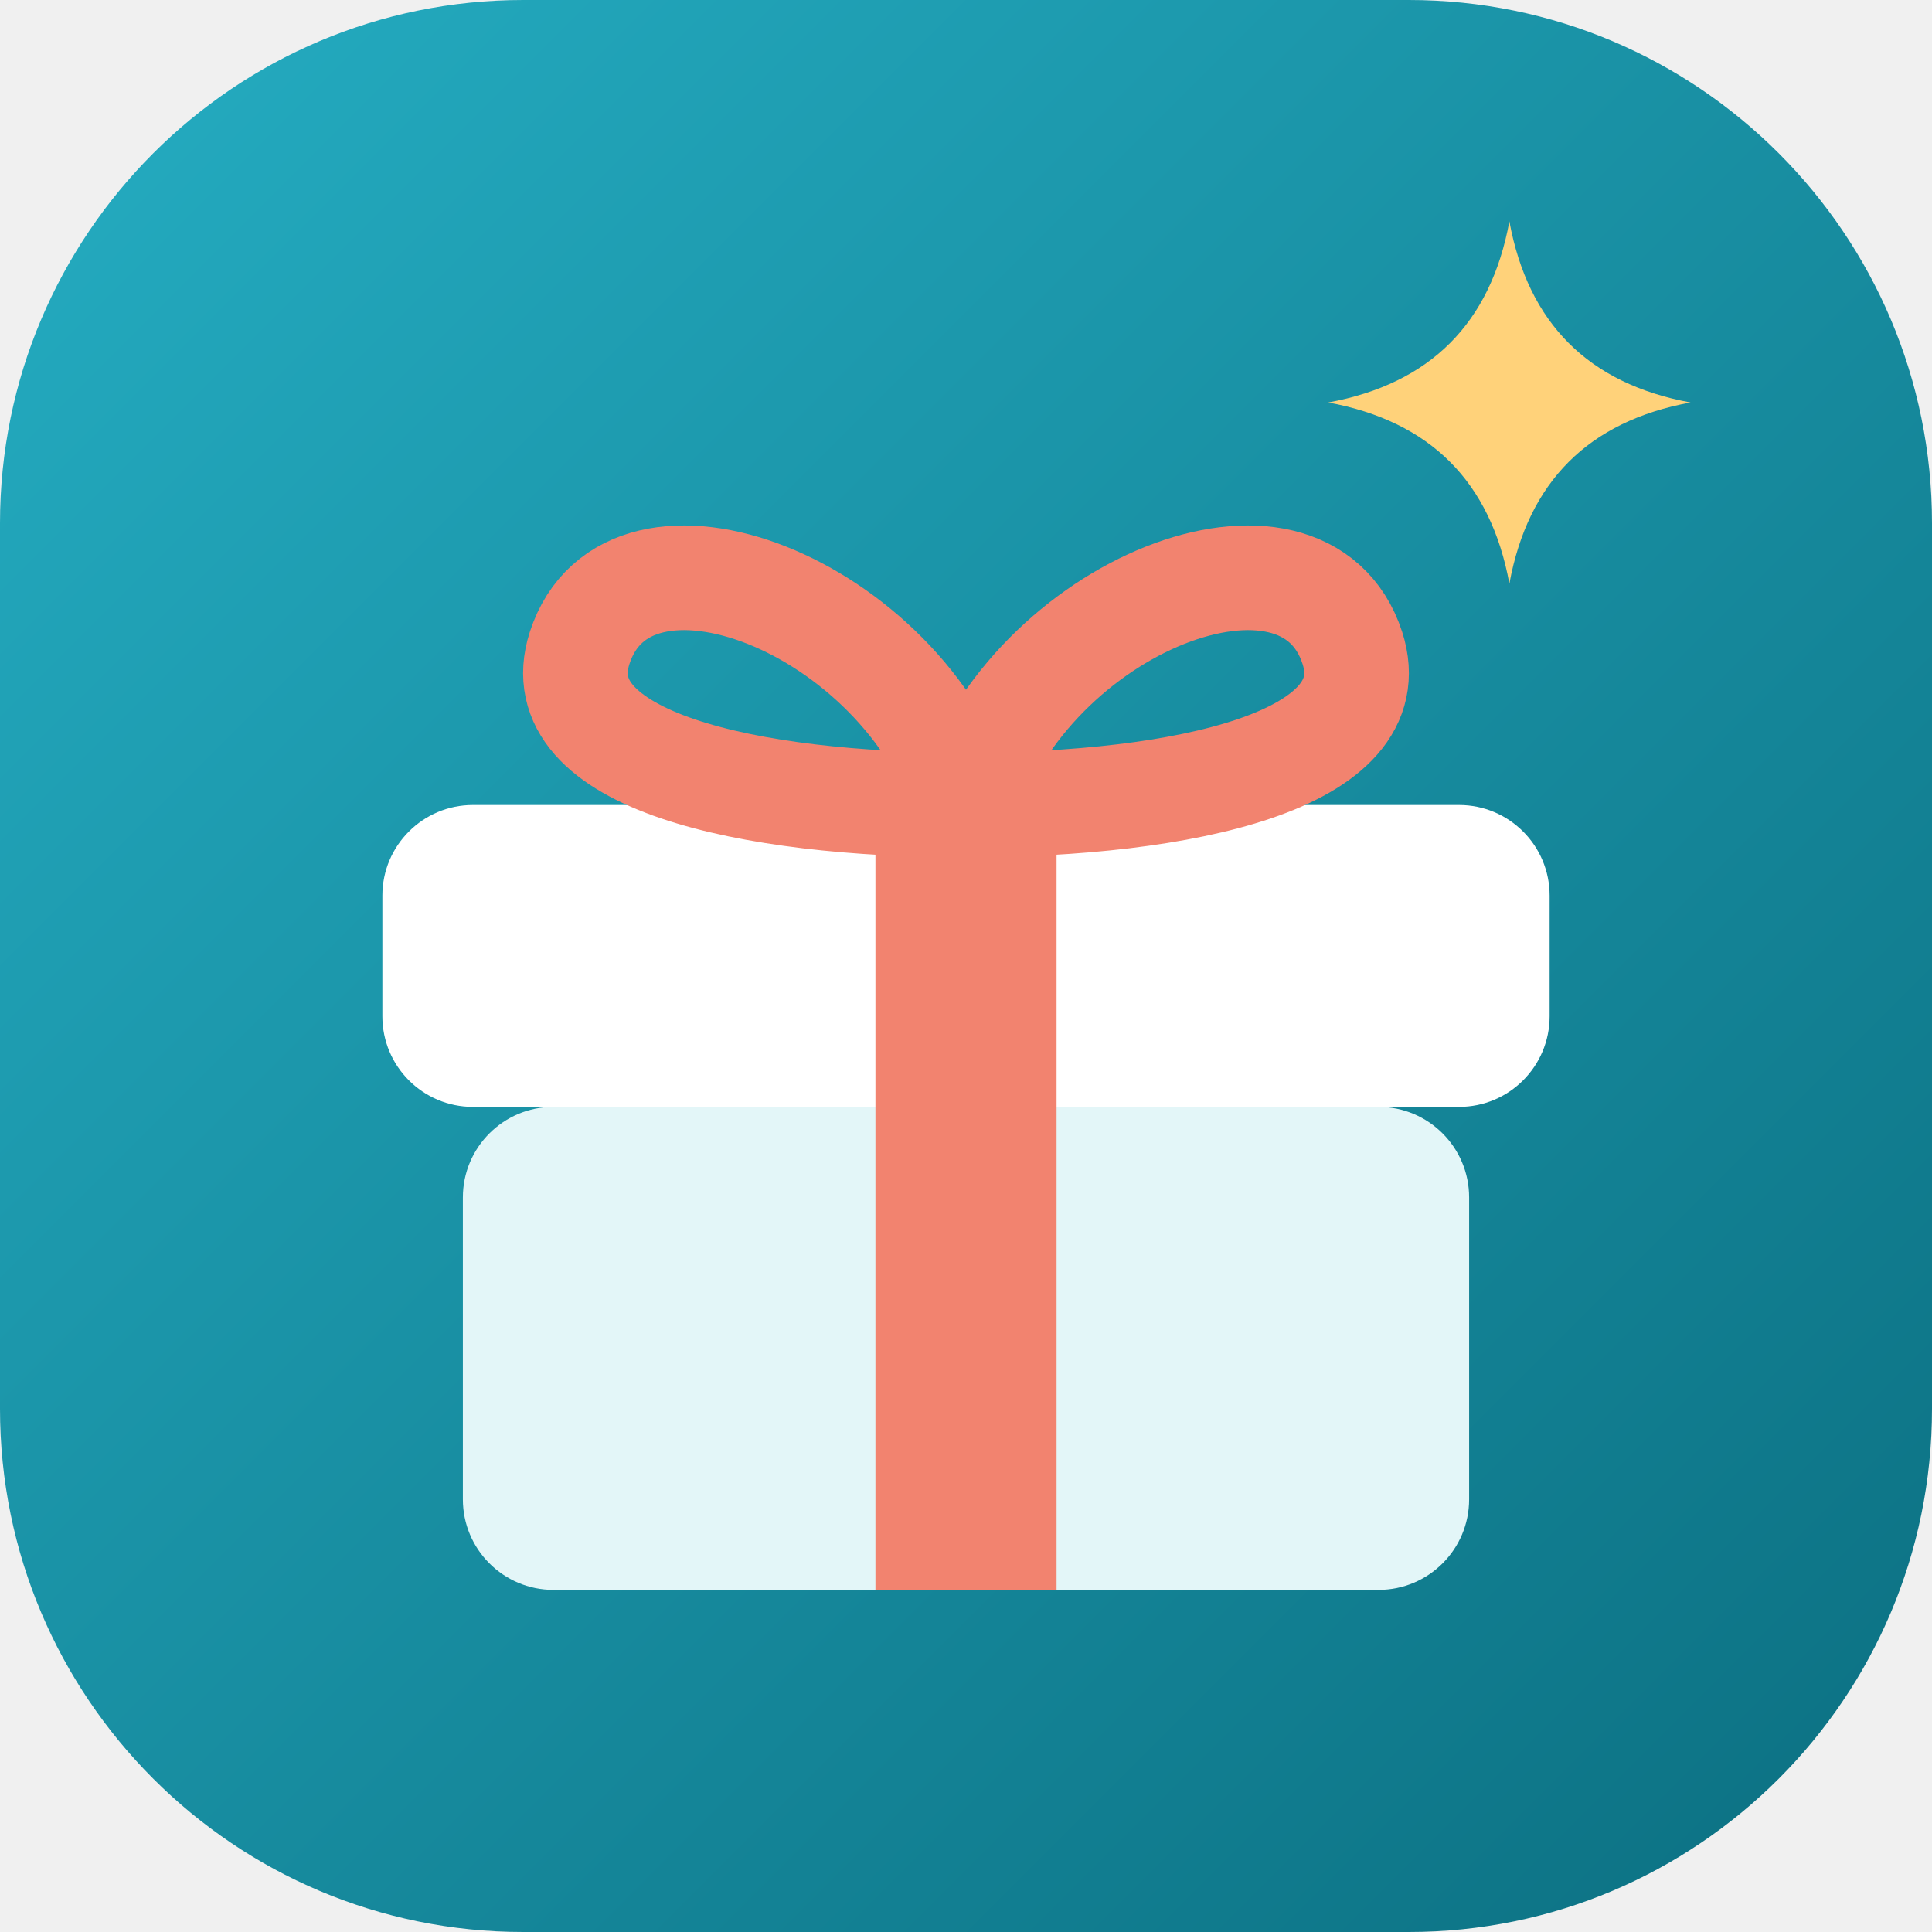
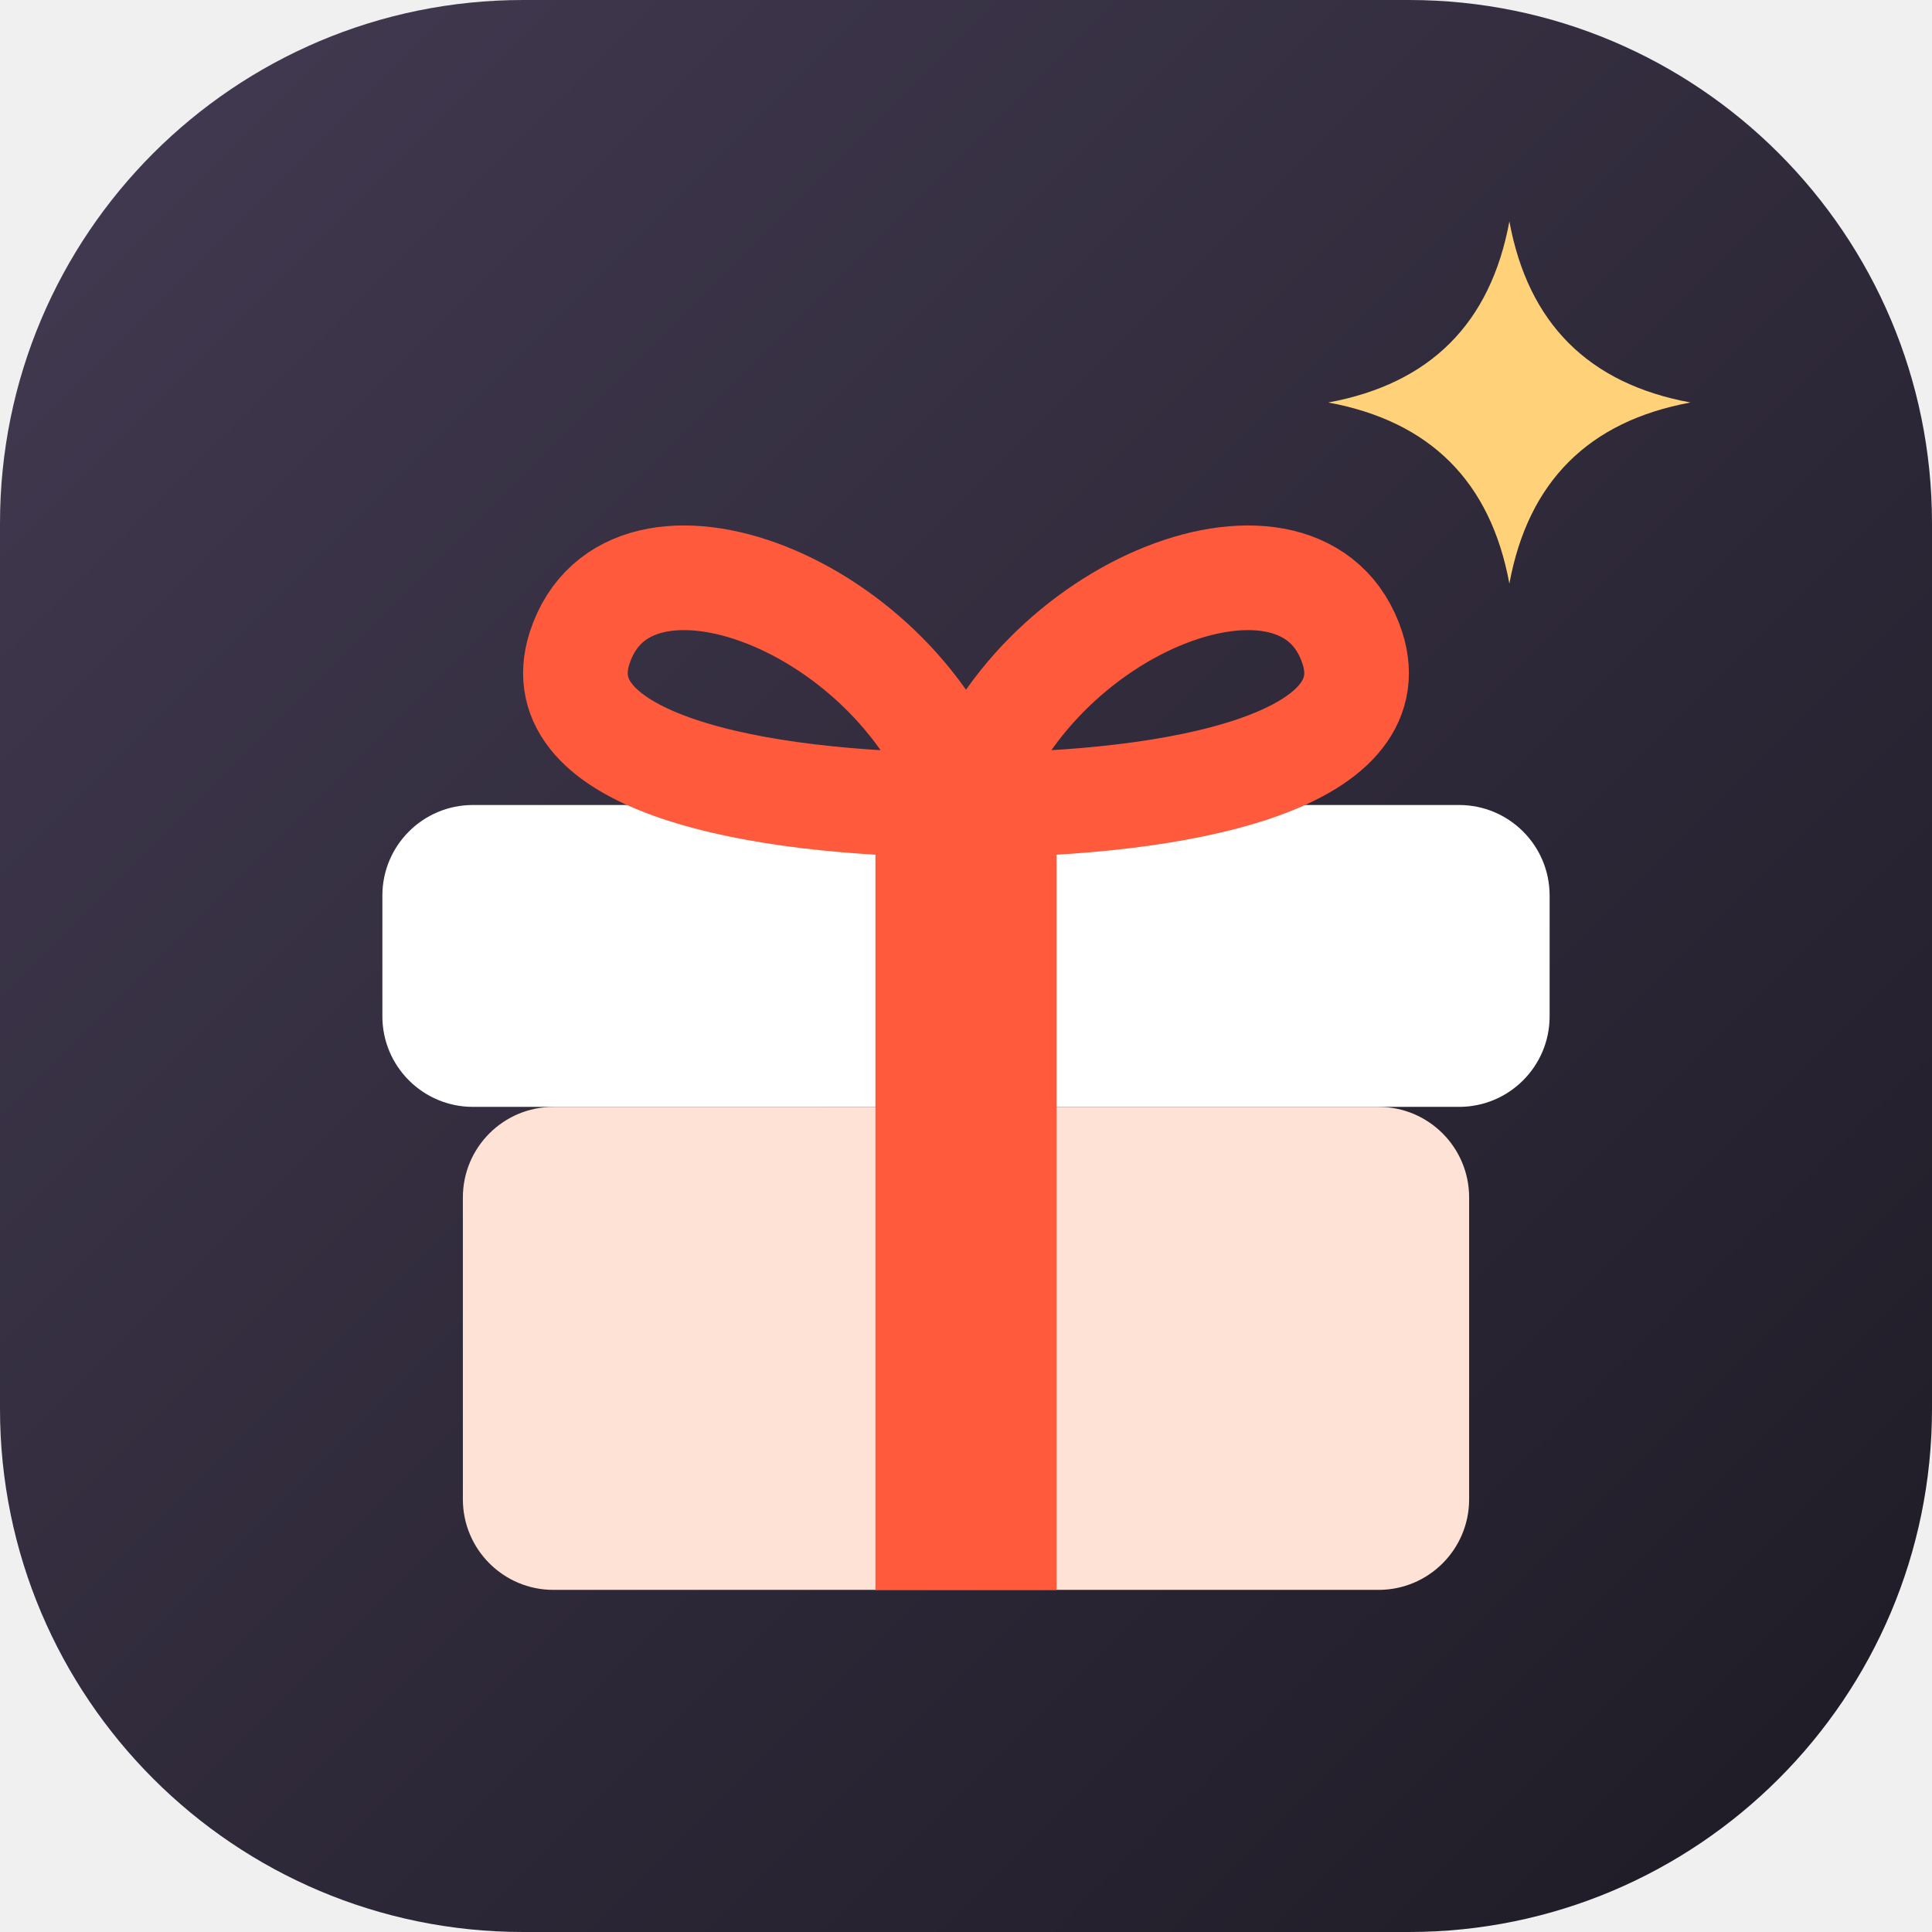
<svg xmlns="http://www.w3.org/2000/svg" viewBox="0 0 48 48">
  <defs>
    <linearGradient id="gi-bg" x1="0" y1="0" x2="48" y2="48" gradientUnits="userSpaceOnUse">
-       <stop offset="0" stop-color="#25adc2" />
-       <stop offset="1" stop-color="#0b6f81" />
+       <stop offset="0" stop-color="#433b52" />
+       <stop offset="1" stop-color="#1d1a24" />
    </linearGradient>
  </defs>
  <rect width="48" height="48" rx="13" fill="url(#gi-bg)" />
  <rect x="9.5" y="20" width="29" height="7.5" rx="2.25" fill="#fff" />
-   <rect x="11.5" y="27.5" width="25" height="12" rx="2.25" fill="#e3f6f8" />
-   <rect x="21.75" y="20" width="4.5" height="19.5" fill="#f2836f" />
-   <path d="M24 20c-1.6-5-8.4-7.6-9.6-3.9-.9 2.8 4.2 3.9 9.6 3.9zM24 20c1.6-5 8.4-7.6 9.6-3.9.9 2.8-4.2 3.9-9.6 3.9z" fill="none" stroke="#f2836f" stroke-width="2.6" stroke-linejoin="round" />
+   <rect x="11.5" y="27.5" width="25" height="12" rx="2.25" fill="#ffe2d6" />
+   <rect x="21.75" y="20" width="4.5" height="19.5" fill="#ff5a3c" />
+   <path d="M24 20c-1.6-5-8.4-7.6-9.6-3.9-.9 2.8 4.2 3.9 9.6 3.9zM24 20c1.6-5 8.4-7.6 9.6-3.9.9 2.8-4.2 3.9-9.6 3.9z" fill="none" stroke="#ff5a3c" stroke-width="2.6" stroke-linejoin="round" />
  <path d="M37.5 5.5q.7 3.8 4.5 4.5-3.8.7-4.5 4.5-.7-3.8-4.5-4.5 3.8-.7 4.5-4.5z" fill="#ffd27a" />
</svg>
